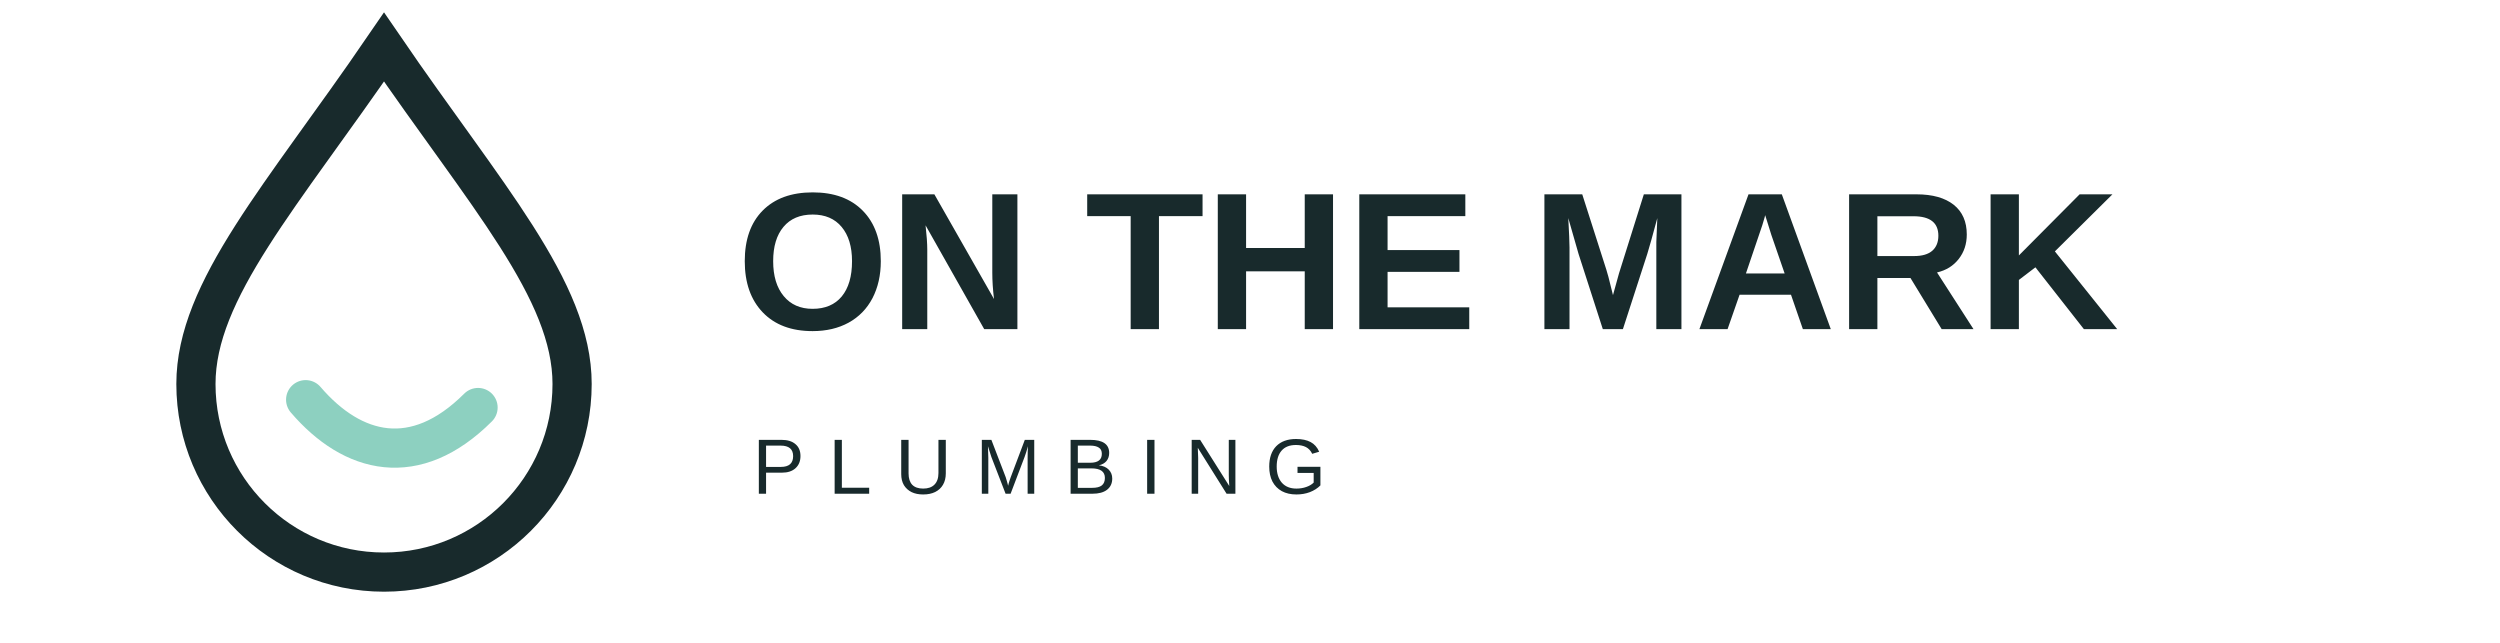
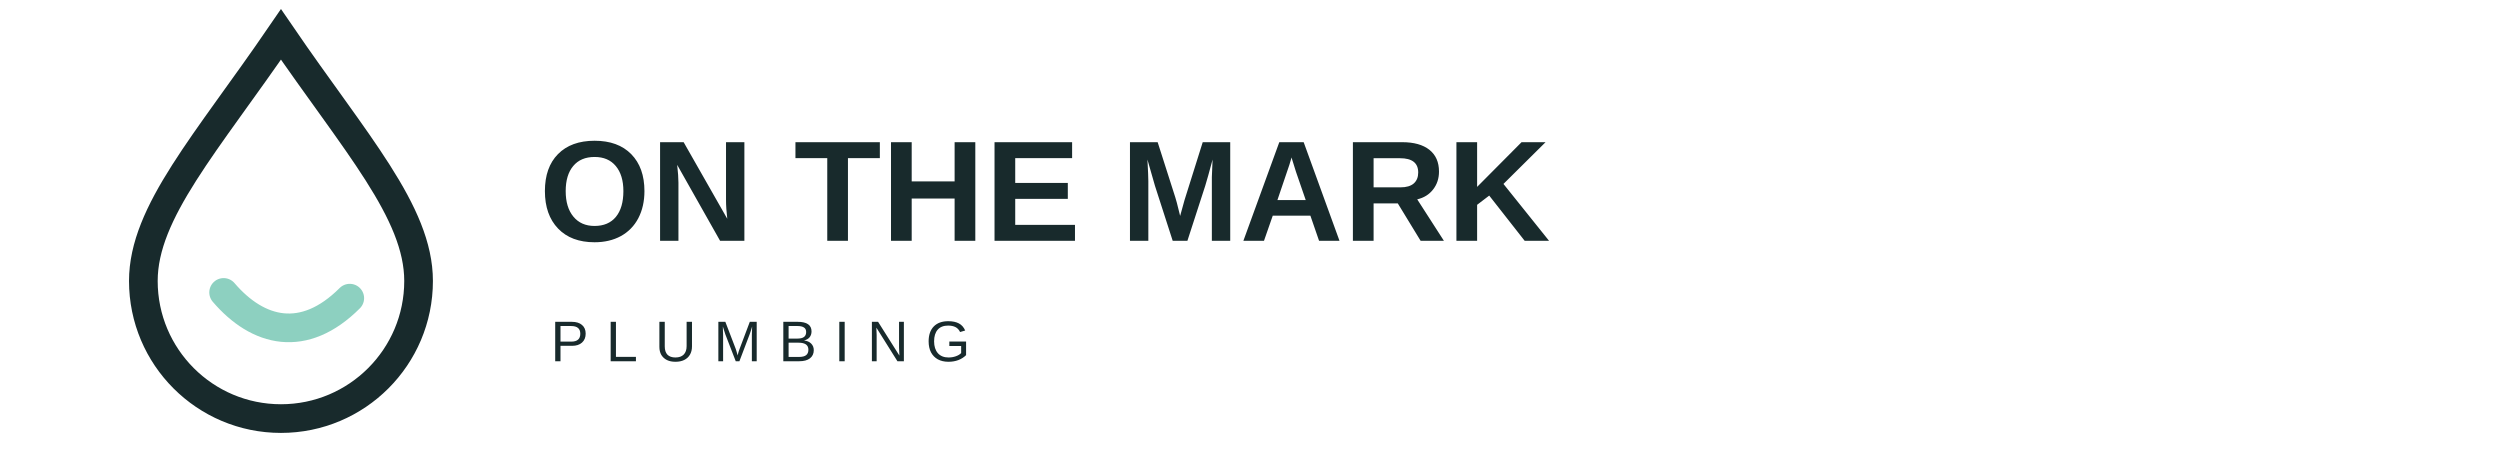
- <svg xmlns="http://www.w3.org/2000/svg" viewBox="0 0 319 82" role="img" aria-label="On the Mark Plumbing and Gas Services, LLC logo concept C">
+ <svg xmlns="http://www.w3.org/2000/svg" viewBox="0 0 436 82" role="img" aria-label="On the Mark Plumbing and Gas Services, LLC logo concept C">
  <path d="M49 6c-13 19-24 31-24 43a24 24 0 0 0 48 0C73 37 62 25 49 6Z" fill="none" stroke="#182a2c" stroke-width="5" />
  <path d="M39 51c6 7 14 9 22 1" fill="none" stroke="#8dd0c0" stroke-width="5" stroke-linecap="round" />
  <text x="94" y="42" fill="#182a2c" font-family="Arial,sans-serif" font-size="25" font-weight="800">ON THE MARK</text>
  <text x="96" y="63" fill="#182a2c" font-family="Arial,sans-serif" font-size="10" letter-spacing="3">PLUMBING</text>
</svg>
